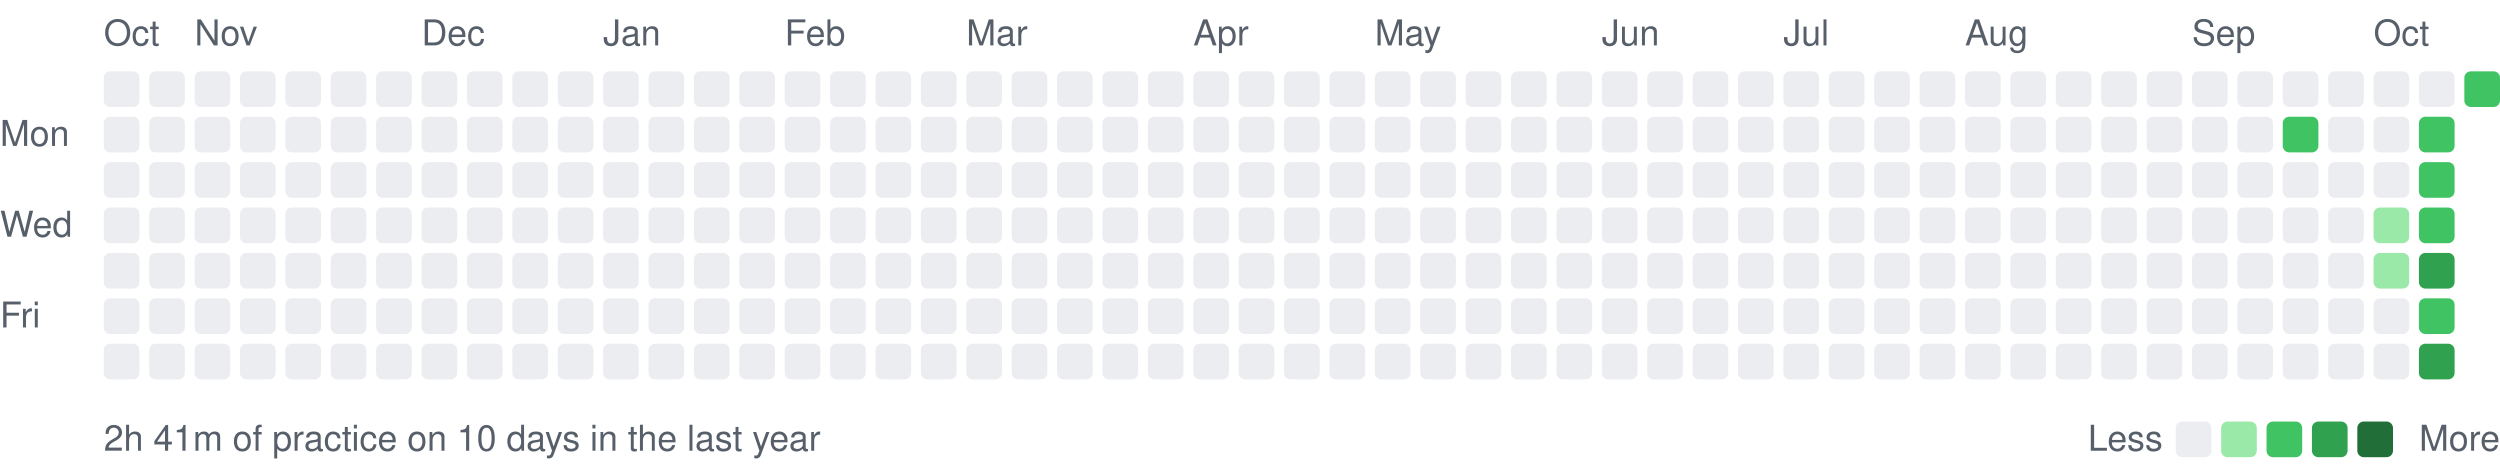
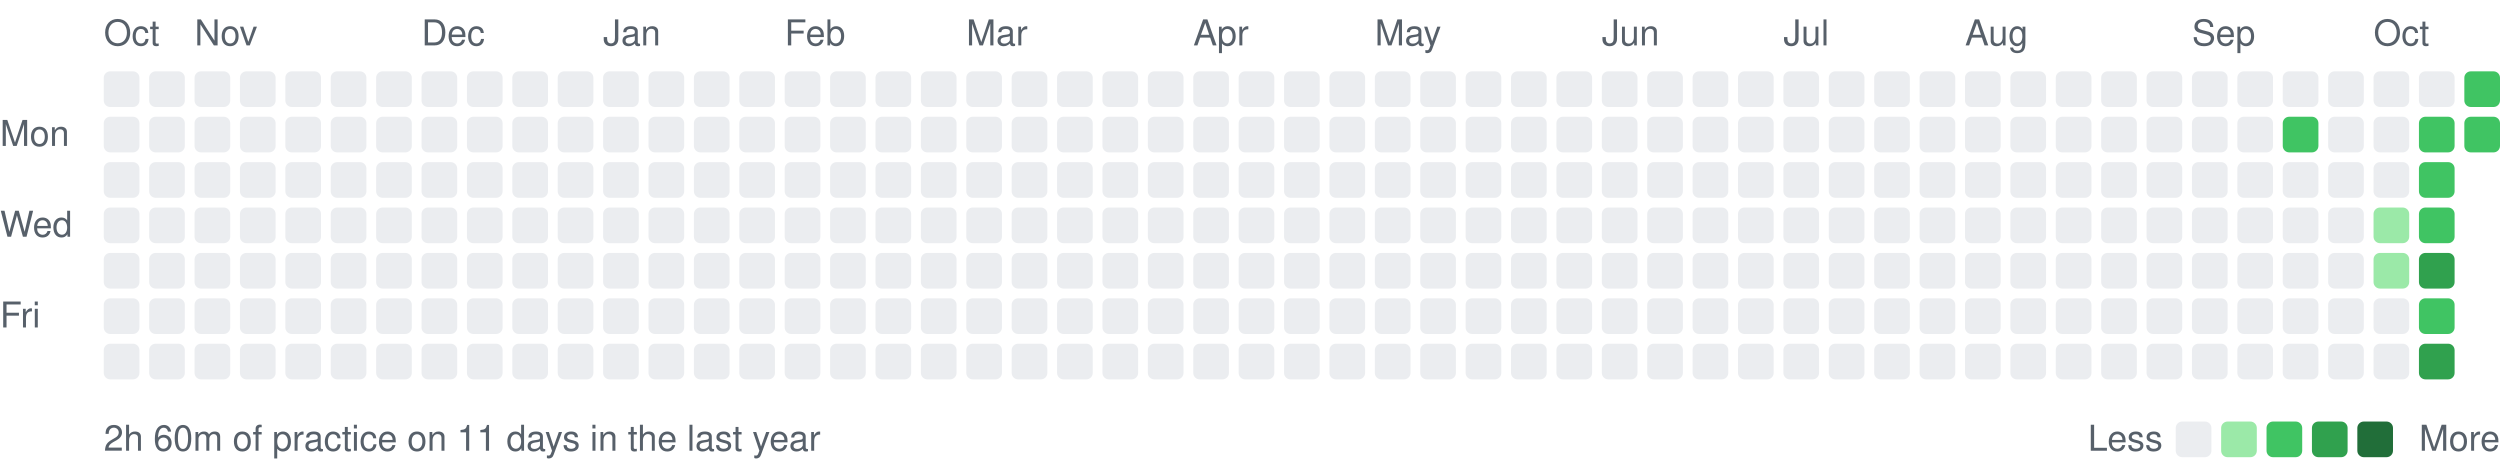
<svg xmlns="http://www.w3.org/2000/svg" width="771" height="145" viewBox="0 0 771 145" font-family="-apple-system, BlinkMacSystemFont, 'Segoe UI', Helvetica, Arial, sans-serif" font-size="11">
  <style>
.kc-t { fill: #57606a; }
.kc-h { fill: #24292f; }
.kc-g { stroke: #d0d7de; }
.kc-l0 { fill: #ebedf0; }
.kc-l1 { fill: #9be9a8; }
.kc-l2 { fill: #40c463; }
.kc-l3 { fill: #30a14e; }
.kc-l4 { fill: #216e39; }
.kc-line { stroke: #2da44e; }
.kc-dot { fill: #2da44e; }
@media (prefers-color-scheme: dark) {
:root:not([data-theme="light"]) .kc-t { fill: #8b949e; }
:root:not([data-theme="light"]) .kc-h { fill: #e6edf3; }
:root:not([data-theme="light"]) .kc-g { stroke: #30363d; }
:root:not([data-theme="light"]) .kc-l0 { fill: #262a31; }
:root:not([data-theme="light"]) .kc-l1 { fill: #0e4429; }
:root:not([data-theme="light"]) .kc-l2 { fill: #006d32; }
:root:not([data-theme="light"]) .kc-l3 { fill: #26a641; }
:root:not([data-theme="light"]) .kc-l4 { fill: #39d353; }
:root:not([data-theme="light"]) .kc-line { stroke: #3fb950; }
:root:not([data-theme="light"]) .kc-dot { fill: #3fb950; }
}
:root[data-theme="dark"] .kc-t { fill: #8b949e; }
:root[data-theme="dark"] .kc-h { fill: #e6edf3; }
:root[data-theme="dark"] .kc-g { stroke: #30363d; }
:root[data-theme="dark"] .kc-l0 { fill: #262a31; }
:root[data-theme="dark"] .kc-l1 { fill: #0e4429; }
:root[data-theme="dark"] .kc-l2 { fill: #006d32; }
:root[data-theme="dark"] .kc-l3 { fill: #26a641; }
:root[data-theme="dark"] .kc-l4 { fill: #39d353; }
:root[data-theme="dark"] .kc-line { stroke: #3fb950; }
:root[data-theme="dark"] .kc-dot { fill: #3fb950; }
</style>
  <text class="kc-t" x="32" y="14">Oct</text>
  <text class="kc-t" x="60" y="14">Nov</text>
  <text class="kc-t" x="130" y="14">Dec</text>
  <text class="kc-t" x="186" y="14">Jan</text>
  <text class="kc-t" x="242" y="14">Feb</text>
  <text class="kc-t" x="298" y="14">Mar</text>
  <text class="kc-t" x="368" y="14">Apr</text>
  <text class="kc-t" x="424" y="14">May</text>
  <text class="kc-t" x="494" y="14">Jun</text>
  <text class="kc-t" x="550" y="14">Jul</text>
  <text class="kc-t" x="606" y="14">Aug</text>
  <text class="kc-t" x="676" y="14">Sep</text>
  <text class="kc-t" x="732" y="14">Oct</text>
  <text class="kc-t" x="0" y="45">Mon</text>
  <text class="kc-t" x="0" y="73">Wed</text>
  <text class="kc-t" x="0" y="101">Fri</text>
  <rect class="kc-l0" x="32" y="22" width="11" height="11" rx="2" />
  <rect class="kc-l0" x="32" y="36" width="11" height="11" rx="2" />
  <rect class="kc-l0" x="32" y="50" width="11" height="11" rx="2" />
  <rect class="kc-l0" x="32" y="64" width="11" height="11" rx="2" />
  <rect class="kc-l0" x="32" y="78" width="11" height="11" rx="2" />
  <rect class="kc-l0" x="32" y="92" width="11" height="11" rx="2" />
  <rect class="kc-l0" x="32" y="106" width="11" height="11" rx="2" />
  <rect class="kc-l0" x="46" y="22" width="11" height="11" rx="2" />
  <rect class="kc-l0" x="46" y="36" width="11" height="11" rx="2" />
  <rect class="kc-l0" x="46" y="50" width="11" height="11" rx="2" />
  <rect class="kc-l0" x="46" y="64" width="11" height="11" rx="2" />
  <rect class="kc-l0" x="46" y="78" width="11" height="11" rx="2" />
  <rect class="kc-l0" x="46" y="92" width="11" height="11" rx="2" />
  <rect class="kc-l0" x="46" y="106" width="11" height="11" rx="2" />
  <rect class="kc-l0" x="60" y="22" width="11" height="11" rx="2" />
  <rect class="kc-l0" x="60" y="36" width="11" height="11" rx="2" />
  <rect class="kc-l0" x="60" y="50" width="11" height="11" rx="2" />
  <rect class="kc-l0" x="60" y="64" width="11" height="11" rx="2" />
  <rect class="kc-l0" x="60" y="78" width="11" height="11" rx="2" />
  <rect class="kc-l0" x="60" y="92" width="11" height="11" rx="2" />
  <rect class="kc-l0" x="60" y="106" width="11" height="11" rx="2" />
  <rect class="kc-l0" x="74" y="22" width="11" height="11" rx="2" />
  <rect class="kc-l0" x="74" y="36" width="11" height="11" rx="2" />
  <rect class="kc-l0" x="74" y="50" width="11" height="11" rx="2" />
  <rect class="kc-l0" x="74" y="64" width="11" height="11" rx="2" />
  <rect class="kc-l0" x="74" y="78" width="11" height="11" rx="2" />
  <rect class="kc-l0" x="74" y="92" width="11" height="11" rx="2" />
  <rect class="kc-l0" x="74" y="106" width="11" height="11" rx="2" />
  <rect class="kc-l0" x="88" y="22" width="11" height="11" rx="2" />
  <rect class="kc-l0" x="88" y="36" width="11" height="11" rx="2" />
  <rect class="kc-l0" x="88" y="50" width="11" height="11" rx="2" />
  <rect class="kc-l0" x="88" y="64" width="11" height="11" rx="2" />
  <rect class="kc-l0" x="88" y="78" width="11" height="11" rx="2" />
  <rect class="kc-l0" x="88" y="92" width="11" height="11" rx="2" />
  <rect class="kc-l0" x="88" y="106" width="11" height="11" rx="2" />
  <rect class="kc-l0" x="102" y="22" width="11" height="11" rx="2" />
  <rect class="kc-l0" x="102" y="36" width="11" height="11" rx="2" />
  <rect class="kc-l0" x="102" y="50" width="11" height="11" rx="2" />
  <rect class="kc-l0" x="102" y="64" width="11" height="11" rx="2" />
  <rect class="kc-l0" x="102" y="78" width="11" height="11" rx="2" />
  <rect class="kc-l0" x="102" y="92" width="11" height="11" rx="2" />
  <rect class="kc-l0" x="102" y="106" width="11" height="11" rx="2" />
  <rect class="kc-l0" x="116" y="22" width="11" height="11" rx="2" />
  <rect class="kc-l0" x="116" y="36" width="11" height="11" rx="2" />
  <rect class="kc-l0" x="116" y="50" width="11" height="11" rx="2" />
  <rect class="kc-l0" x="116" y="64" width="11" height="11" rx="2" />
  <rect class="kc-l0" x="116" y="78" width="11" height="11" rx="2" />
  <rect class="kc-l0" x="116" y="92" width="11" height="11" rx="2" />
  <rect class="kc-l0" x="116" y="106" width="11" height="11" rx="2" />
  <rect class="kc-l0" x="130" y="22" width="11" height="11" rx="2" />
  <rect class="kc-l0" x="130" y="36" width="11" height="11" rx="2" />
  <rect class="kc-l0" x="130" y="50" width="11" height="11" rx="2" />
  <rect class="kc-l0" x="130" y="64" width="11" height="11" rx="2" />
  <rect class="kc-l0" x="130" y="78" width="11" height="11" rx="2" />
  <rect class="kc-l0" x="130" y="92" width="11" height="11" rx="2" />
  <rect class="kc-l0" x="130" y="106" width="11" height="11" rx="2" />
  <rect class="kc-l0" x="144" y="22" width="11" height="11" rx="2" />
  <rect class="kc-l0" x="144" y="36" width="11" height="11" rx="2" />
  <rect class="kc-l0" x="144" y="50" width="11" height="11" rx="2" />
  <rect class="kc-l0" x="144" y="64" width="11" height="11" rx="2" />
  <rect class="kc-l0" x="144" y="78" width="11" height="11" rx="2" />
  <rect class="kc-l0" x="144" y="92" width="11" height="11" rx="2" />
  <rect class="kc-l0" x="144" y="106" width="11" height="11" rx="2" />
  <rect class="kc-l0" x="158" y="22" width="11" height="11" rx="2" />
  <rect class="kc-l0" x="158" y="36" width="11" height="11" rx="2" />
  <rect class="kc-l0" x="158" y="50" width="11" height="11" rx="2" />
  <rect class="kc-l0" x="158" y="64" width="11" height="11" rx="2" />
  <rect class="kc-l0" x="158" y="78" width="11" height="11" rx="2" />
  <rect class="kc-l0" x="158" y="92" width="11" height="11" rx="2" />
  <rect class="kc-l0" x="158" y="106" width="11" height="11" rx="2" />
  <rect class="kc-l0" x="172" y="22" width="11" height="11" rx="2" />
  <rect class="kc-l0" x="172" y="36" width="11" height="11" rx="2" />
  <rect class="kc-l0" x="172" y="50" width="11" height="11" rx="2" />
  <rect class="kc-l0" x="172" y="64" width="11" height="11" rx="2" />
  <rect class="kc-l0" x="172" y="78" width="11" height="11" rx="2" />
  <rect class="kc-l0" x="172" y="92" width="11" height="11" rx="2" />
  <rect class="kc-l0" x="172" y="106" width="11" height="11" rx="2" />
  <rect class="kc-l0" x="186" y="22" width="11" height="11" rx="2" />
  <rect class="kc-l0" x="186" y="36" width="11" height="11" rx="2" />
  <rect class="kc-l0" x="186" y="50" width="11" height="11" rx="2" />
  <rect class="kc-l0" x="186" y="64" width="11" height="11" rx="2" />
  <rect class="kc-l0" x="186" y="78" width="11" height="11" rx="2" />
  <rect class="kc-l0" x="186" y="92" width="11" height="11" rx="2" />
  <rect class="kc-l0" x="186" y="106" width="11" height="11" rx="2" />
  <rect class="kc-l0" x="200" y="22" width="11" height="11" rx="2" />
  <rect class="kc-l0" x="200" y="36" width="11" height="11" rx="2" />
  <rect class="kc-l0" x="200" y="50" width="11" height="11" rx="2" />
  <rect class="kc-l0" x="200" y="64" width="11" height="11" rx="2" />
  <rect class="kc-l0" x="200" y="78" width="11" height="11" rx="2" />
  <rect class="kc-l0" x="200" y="92" width="11" height="11" rx="2" />
  <rect class="kc-l0" x="200" y="106" width="11" height="11" rx="2" />
  <rect class="kc-l0" x="214" y="22" width="11" height="11" rx="2" />
  <rect class="kc-l0" x="214" y="36" width="11" height="11" rx="2" />
  <rect class="kc-l0" x="214" y="50" width="11" height="11" rx="2" />
  <rect class="kc-l0" x="214" y="64" width="11" height="11" rx="2" />
  <rect class="kc-l0" x="214" y="78" width="11" height="11" rx="2" />
  <rect class="kc-l0" x="214" y="92" width="11" height="11" rx="2" />
  <rect class="kc-l0" x="214" y="106" width="11" height="11" rx="2" />
  <rect class="kc-l0" x="228" y="22" width="11" height="11" rx="2" />
  <rect class="kc-l0" x="228" y="36" width="11" height="11" rx="2" />
  <rect class="kc-l0" x="228" y="50" width="11" height="11" rx="2" />
  <rect class="kc-l0" x="228" y="64" width="11" height="11" rx="2" />
  <rect class="kc-l0" x="228" y="78" width="11" height="11" rx="2" />
  <rect class="kc-l0" x="228" y="92" width="11" height="11" rx="2" />
  <rect class="kc-l0" x="228" y="106" width="11" height="11" rx="2" />
  <rect class="kc-l0" x="242" y="22" width="11" height="11" rx="2" />
  <rect class="kc-l0" x="242" y="36" width="11" height="11" rx="2" />
  <rect class="kc-l0" x="242" y="50" width="11" height="11" rx="2" />
  <rect class="kc-l0" x="242" y="64" width="11" height="11" rx="2" />
  <rect class="kc-l0" x="242" y="78" width="11" height="11" rx="2" />
  <rect class="kc-l0" x="242" y="92" width="11" height="11" rx="2" />
  <rect class="kc-l0" x="242" y="106" width="11" height="11" rx="2" />
  <rect class="kc-l0" x="256" y="22" width="11" height="11" rx="2" />
  <rect class="kc-l0" x="256" y="36" width="11" height="11" rx="2" />
  <rect class="kc-l0" x="256" y="50" width="11" height="11" rx="2" />
  <rect class="kc-l0" x="256" y="64" width="11" height="11" rx="2" />
  <rect class="kc-l0" x="256" y="78" width="11" height="11" rx="2" />
  <rect class="kc-l0" x="256" y="92" width="11" height="11" rx="2" />
  <rect class="kc-l0" x="256" y="106" width="11" height="11" rx="2" />
  <rect class="kc-l0" x="270" y="22" width="11" height="11" rx="2" />
  <rect class="kc-l0" x="270" y="36" width="11" height="11" rx="2" />
  <rect class="kc-l0" x="270" y="50" width="11" height="11" rx="2" />
  <rect class="kc-l0" x="270" y="64" width="11" height="11" rx="2" />
  <rect class="kc-l0" x="270" y="78" width="11" height="11" rx="2" />
  <rect class="kc-l0" x="270" y="92" width="11" height="11" rx="2" />
  <rect class="kc-l0" x="270" y="106" width="11" height="11" rx="2" />
  <rect class="kc-l0" x="284" y="22" width="11" height="11" rx="2" />
  <rect class="kc-l0" x="284" y="36" width="11" height="11" rx="2" />
  <rect class="kc-l0" x="284" y="50" width="11" height="11" rx="2" />
  <rect class="kc-l0" x="284" y="64" width="11" height="11" rx="2" />
  <rect class="kc-l0" x="284" y="78" width="11" height="11" rx="2" />
  <rect class="kc-l0" x="284" y="92" width="11" height="11" rx="2" />
  <rect class="kc-l0" x="284" y="106" width="11" height="11" rx="2" />
  <rect class="kc-l0" x="298" y="22" width="11" height="11" rx="2" />
  <rect class="kc-l0" x="298" y="36" width="11" height="11" rx="2" />
  <rect class="kc-l0" x="298" y="50" width="11" height="11" rx="2" />
  <rect class="kc-l0" x="298" y="64" width="11" height="11" rx="2" />
  <rect class="kc-l0" x="298" y="78" width="11" height="11" rx="2" />
  <rect class="kc-l0" x="298" y="92" width="11" height="11" rx="2" />
  <rect class="kc-l0" x="298" y="106" width="11" height="11" rx="2" />
  <rect class="kc-l0" x="312" y="22" width="11" height="11" rx="2" />
  <rect class="kc-l0" x="312" y="36" width="11" height="11" rx="2" />
  <rect class="kc-l0" x="312" y="50" width="11" height="11" rx="2" />
  <rect class="kc-l0" x="312" y="64" width="11" height="11" rx="2" />
  <rect class="kc-l0" x="312" y="78" width="11" height="11" rx="2" />
  <rect class="kc-l0" x="312" y="92" width="11" height="11" rx="2" />
  <rect class="kc-l0" x="312" y="106" width="11" height="11" rx="2" />
  <rect class="kc-l0" x="326" y="22" width="11" height="11" rx="2" />
  <rect class="kc-l0" x="326" y="36" width="11" height="11" rx="2" />
  <rect class="kc-l0" x="326" y="50" width="11" height="11" rx="2" />
  <rect class="kc-l0" x="326" y="64" width="11" height="11" rx="2" />
  <rect class="kc-l0" x="326" y="78" width="11" height="11" rx="2" />
  <rect class="kc-l0" x="326" y="92" width="11" height="11" rx="2" />
  <rect class="kc-l0" x="326" y="106" width="11" height="11" rx="2" />
  <rect class="kc-l0" x="340" y="22" width="11" height="11" rx="2" />
  <rect class="kc-l0" x="340" y="36" width="11" height="11" rx="2" />
  <rect class="kc-l0" x="340" y="50" width="11" height="11" rx="2" />
  <rect class="kc-l0" x="340" y="64" width="11" height="11" rx="2" />
  <rect class="kc-l0" x="340" y="78" width="11" height="11" rx="2" />
  <rect class="kc-l0" x="340" y="92" width="11" height="11" rx="2" />
  <rect class="kc-l0" x="340" y="106" width="11" height="11" rx="2" />
  <rect class="kc-l0" x="354" y="22" width="11" height="11" rx="2" />
  <rect class="kc-l0" x="354" y="36" width="11" height="11" rx="2" />
  <rect class="kc-l0" x="354" y="50" width="11" height="11" rx="2" />
  <rect class="kc-l0" x="354" y="64" width="11" height="11" rx="2" />
  <rect class="kc-l0" x="354" y="78" width="11" height="11" rx="2" />
  <rect class="kc-l0" x="354" y="92" width="11" height="11" rx="2" />
  <rect class="kc-l0" x="354" y="106" width="11" height="11" rx="2" />
  <rect class="kc-l0" x="368" y="22" width="11" height="11" rx="2" />
  <rect class="kc-l0" x="368" y="36" width="11" height="11" rx="2" />
  <rect class="kc-l0" x="368" y="50" width="11" height="11" rx="2" />
  <rect class="kc-l0" x="368" y="64" width="11" height="11" rx="2" />
  <rect class="kc-l0" x="368" y="78" width="11" height="11" rx="2" />
  <rect class="kc-l0" x="368" y="92" width="11" height="11" rx="2" />
  <rect class="kc-l0" x="368" y="106" width="11" height="11" rx="2" />
  <rect class="kc-l0" x="382" y="22" width="11" height="11" rx="2" />
  <rect class="kc-l0" x="382" y="36" width="11" height="11" rx="2" />
  <rect class="kc-l0" x="382" y="50" width="11" height="11" rx="2" />
  <rect class="kc-l0" x="382" y="64" width="11" height="11" rx="2" />
  <rect class="kc-l0" x="382" y="78" width="11" height="11" rx="2" />
  <rect class="kc-l0" x="382" y="92" width="11" height="11" rx="2" />
  <rect class="kc-l0" x="382" y="106" width="11" height="11" rx="2" />
  <rect class="kc-l0" x="396" y="22" width="11" height="11" rx="2" />
  <rect class="kc-l0" x="396" y="36" width="11" height="11" rx="2" />
  <rect class="kc-l0" x="396" y="50" width="11" height="11" rx="2" />
  <rect class="kc-l0" x="396" y="64" width="11" height="11" rx="2" />
  <rect class="kc-l0" x="396" y="78" width="11" height="11" rx="2" />
  <rect class="kc-l0" x="396" y="92" width="11" height="11" rx="2" />
  <rect class="kc-l0" x="396" y="106" width="11" height="11" rx="2" />
  <rect class="kc-l0" x="410" y="22" width="11" height="11" rx="2" />
  <rect class="kc-l0" x="410" y="36" width="11" height="11" rx="2" />
  <rect class="kc-l0" x="410" y="50" width="11" height="11" rx="2" />
  <rect class="kc-l0" x="410" y="64" width="11" height="11" rx="2" />
  <rect class="kc-l0" x="410" y="78" width="11" height="11" rx="2" />
  <rect class="kc-l0" x="410" y="92" width="11" height="11" rx="2" />
  <rect class="kc-l0" x="410" y="106" width="11" height="11" rx="2" />
  <rect class="kc-l0" x="424" y="22" width="11" height="11" rx="2" />
  <rect class="kc-l0" x="424" y="36" width="11" height="11" rx="2" />
  <rect class="kc-l0" x="424" y="50" width="11" height="11" rx="2" />
  <rect class="kc-l0" x="424" y="64" width="11" height="11" rx="2" />
  <rect class="kc-l0" x="424" y="78" width="11" height="11" rx="2" />
  <rect class="kc-l0" x="424" y="92" width="11" height="11" rx="2" />
  <rect class="kc-l0" x="424" y="106" width="11" height="11" rx="2" />
  <rect class="kc-l0" x="438" y="22" width="11" height="11" rx="2" />
  <rect class="kc-l0" x="438" y="36" width="11" height="11" rx="2" />
  <rect class="kc-l0" x="438" y="50" width="11" height="11" rx="2" />
  <rect class="kc-l0" x="438" y="64" width="11" height="11" rx="2" />
  <rect class="kc-l0" x="438" y="78" width="11" height="11" rx="2" />
  <rect class="kc-l0" x="438" y="92" width="11" height="11" rx="2" />
  <rect class="kc-l0" x="438" y="106" width="11" height="11" rx="2" />
  <rect class="kc-l0" x="452" y="22" width="11" height="11" rx="2" />
  <rect class="kc-l0" x="452" y="36" width="11" height="11" rx="2" />
  <rect class="kc-l0" x="452" y="50" width="11" height="11" rx="2" />
  <rect class="kc-l0" x="452" y="64" width="11" height="11" rx="2" />
  <rect class="kc-l0" x="452" y="78" width="11" height="11" rx="2" />
  <rect class="kc-l0" x="452" y="92" width="11" height="11" rx="2" />
  <rect class="kc-l0" x="452" y="106" width="11" height="11" rx="2" />
  <rect class="kc-l0" x="466" y="22" width="11" height="11" rx="2" />
  <rect class="kc-l0" x="466" y="36" width="11" height="11" rx="2" />
  <rect class="kc-l0" x="466" y="50" width="11" height="11" rx="2" />
  <rect class="kc-l0" x="466" y="64" width="11" height="11" rx="2" />
  <rect class="kc-l0" x="466" y="78" width="11" height="11" rx="2" />
  <rect class="kc-l0" x="466" y="92" width="11" height="11" rx="2" />
  <rect class="kc-l0" x="466" y="106" width="11" height="11" rx="2" />
  <rect class="kc-l0" x="480" y="22" width="11" height="11" rx="2" />
  <rect class="kc-l0" x="480" y="36" width="11" height="11" rx="2" />
  <rect class="kc-l0" x="480" y="50" width="11" height="11" rx="2" />
  <rect class="kc-l0" x="480" y="64" width="11" height="11" rx="2" />
  <rect class="kc-l0" x="480" y="78" width="11" height="11" rx="2" />
  <rect class="kc-l0" x="480" y="92" width="11" height="11" rx="2" />
  <rect class="kc-l0" x="480" y="106" width="11" height="11" rx="2" />
  <rect class="kc-l0" x="494" y="22" width="11" height="11" rx="2" />
  <rect class="kc-l0" x="494" y="36" width="11" height="11" rx="2" />
  <rect class="kc-l0" x="494" y="50" width="11" height="11" rx="2" />
  <rect class="kc-l0" x="494" y="64" width="11" height="11" rx="2" />
  <rect class="kc-l0" x="494" y="78" width="11" height="11" rx="2" />
  <rect class="kc-l0" x="494" y="92" width="11" height="11" rx="2" />
  <rect class="kc-l0" x="494" y="106" width="11" height="11" rx="2" />
  <rect class="kc-l0" x="508" y="22" width="11" height="11" rx="2" />
  <rect class="kc-l0" x="508" y="36" width="11" height="11" rx="2" />
  <rect class="kc-l0" x="508" y="50" width="11" height="11" rx="2" />
  <rect class="kc-l0" x="508" y="64" width="11" height="11" rx="2" />
  <rect class="kc-l0" x="508" y="78" width="11" height="11" rx="2" />
  <rect class="kc-l0" x="508" y="92" width="11" height="11" rx="2" />
  <rect class="kc-l0" x="508" y="106" width="11" height="11" rx="2" />
  <rect class="kc-l0" x="522" y="22" width="11" height="11" rx="2" />
  <rect class="kc-l0" x="522" y="36" width="11" height="11" rx="2" />
  <rect class="kc-l0" x="522" y="50" width="11" height="11" rx="2" />
  <rect class="kc-l0" x="522" y="64" width="11" height="11" rx="2" />
  <rect class="kc-l0" x="522" y="78" width="11" height="11" rx="2" />
  <rect class="kc-l0" x="522" y="92" width="11" height="11" rx="2" />
  <rect class="kc-l0" x="522" y="106" width="11" height="11" rx="2" />
  <rect class="kc-l0" x="536" y="22" width="11" height="11" rx="2" />
  <rect class="kc-l0" x="536" y="36" width="11" height="11" rx="2" />
  <rect class="kc-l0" x="536" y="50" width="11" height="11" rx="2" />
  <rect class="kc-l0" x="536" y="64" width="11" height="11" rx="2" />
  <rect class="kc-l0" x="536" y="78" width="11" height="11" rx="2" />
  <rect class="kc-l0" x="536" y="92" width="11" height="11" rx="2" />
  <rect class="kc-l0" x="536" y="106" width="11" height="11" rx="2" />
  <rect class="kc-l0" x="550" y="22" width="11" height="11" rx="2" />
  <rect class="kc-l0" x="550" y="36" width="11" height="11" rx="2" />
  <rect class="kc-l0" x="550" y="50" width="11" height="11" rx="2" />
  <rect class="kc-l0" x="550" y="64" width="11" height="11" rx="2" />
  <rect class="kc-l0" x="550" y="78" width="11" height="11" rx="2" />
  <rect class="kc-l0" x="550" y="92" width="11" height="11" rx="2" />
  <rect class="kc-l0" x="550" y="106" width="11" height="11" rx="2" />
  <rect class="kc-l0" x="564" y="22" width="11" height="11" rx="2" />
  <rect class="kc-l0" x="564" y="36" width="11" height="11" rx="2" />
  <rect class="kc-l0" x="564" y="50" width="11" height="11" rx="2" />
  <rect class="kc-l0" x="564" y="64" width="11" height="11" rx="2" />
  <rect class="kc-l0" x="564" y="78" width="11" height="11" rx="2" />
  <rect class="kc-l0" x="564" y="92" width="11" height="11" rx="2" />
  <rect class="kc-l0" x="564" y="106" width="11" height="11" rx="2" />
  <rect class="kc-l0" x="578" y="22" width="11" height="11" rx="2" />
  <rect class="kc-l0" x="578" y="36" width="11" height="11" rx="2" />
  <rect class="kc-l0" x="578" y="50" width="11" height="11" rx="2" />
  <rect class="kc-l0" x="578" y="64" width="11" height="11" rx="2" />
  <rect class="kc-l0" x="578" y="78" width="11" height="11" rx="2" />
  <rect class="kc-l0" x="578" y="92" width="11" height="11" rx="2" />
  <rect class="kc-l0" x="578" y="106" width="11" height="11" rx="2" />
  <rect class="kc-l0" x="592" y="22" width="11" height="11" rx="2" />
  <rect class="kc-l0" x="592" y="36" width="11" height="11" rx="2" />
  <rect class="kc-l0" x="592" y="50" width="11" height="11" rx="2" />
  <rect class="kc-l0" x="592" y="64" width="11" height="11" rx="2" />
  <rect class="kc-l0" x="592" y="78" width="11" height="11" rx="2" />
  <rect class="kc-l0" x="592" y="92" width="11" height="11" rx="2" />
  <rect class="kc-l0" x="592" y="106" width="11" height="11" rx="2" />
  <rect class="kc-l0" x="606" y="22" width="11" height="11" rx="2" />
  <rect class="kc-l0" x="606" y="36" width="11" height="11" rx="2" />
  <rect class="kc-l0" x="606" y="50" width="11" height="11" rx="2" />
  <rect class="kc-l0" x="606" y="64" width="11" height="11" rx="2" />
  <rect class="kc-l0" x="606" y="78" width="11" height="11" rx="2" />
  <rect class="kc-l0" x="606" y="92" width="11" height="11" rx="2" />
  <rect class="kc-l0" x="606" y="106" width="11" height="11" rx="2" />
  <rect class="kc-l0" x="620" y="22" width="11" height="11" rx="2" />
  <rect class="kc-l0" x="620" y="36" width="11" height="11" rx="2" />
  <rect class="kc-l0" x="620" y="50" width="11" height="11" rx="2" />
  <rect class="kc-l0" x="620" y="64" width="11" height="11" rx="2" />
  <rect class="kc-l0" x="620" y="78" width="11" height="11" rx="2" />
  <rect class="kc-l0" x="620" y="92" width="11" height="11" rx="2" />
  <rect class="kc-l0" x="620" y="106" width="11" height="11" rx="2" />
  <rect class="kc-l0" x="634" y="22" width="11" height="11" rx="2" />
  <rect class="kc-l0" x="634" y="36" width="11" height="11" rx="2" />
  <rect class="kc-l0" x="634" y="50" width="11" height="11" rx="2" />
  <rect class="kc-l0" x="634" y="64" width="11" height="11" rx="2" />
  <rect class="kc-l0" x="634" y="78" width="11" height="11" rx="2" />
  <rect class="kc-l0" x="634" y="92" width="11" height="11" rx="2" />
  <rect class="kc-l0" x="634" y="106" width="11" height="11" rx="2" />
  <rect class="kc-l0" x="648" y="22" width="11" height="11" rx="2" />
  <rect class="kc-l0" x="648" y="36" width="11" height="11" rx="2" />
  <rect class="kc-l0" x="648" y="50" width="11" height="11" rx="2" />
  <rect class="kc-l0" x="648" y="64" width="11" height="11" rx="2" />
  <rect class="kc-l0" x="648" y="78" width="11" height="11" rx="2" />
  <rect class="kc-l0" x="648" y="92" width="11" height="11" rx="2" />
  <rect class="kc-l0" x="648" y="106" width="11" height="11" rx="2" />
  <rect class="kc-l0" x="662" y="22" width="11" height="11" rx="2" />
  <rect class="kc-l0" x="662" y="36" width="11" height="11" rx="2" />
  <rect class="kc-l0" x="662" y="50" width="11" height="11" rx="2" />
  <rect class="kc-l0" x="662" y="64" width="11" height="11" rx="2" />
  <rect class="kc-l0" x="662" y="78" width="11" height="11" rx="2" />
  <rect class="kc-l0" x="662" y="92" width="11" height="11" rx="2" />
  <rect class="kc-l0" x="662" y="106" width="11" height="11" rx="2" />
  <rect class="kc-l0" x="676" y="22" width="11" height="11" rx="2" />
  <rect class="kc-l0" x="676" y="36" width="11" height="11" rx="2" />
  <rect class="kc-l0" x="676" y="50" width="11" height="11" rx="2" />
  <rect class="kc-l0" x="676" y="64" width="11" height="11" rx="2" />
  <rect class="kc-l0" x="676" y="78" width="11" height="11" rx="2" />
  <rect class="kc-l0" x="676" y="92" width="11" height="11" rx="2" />
  <rect class="kc-l0" x="676" y="106" width="11" height="11" rx="2" />
  <rect class="kc-l0" x="690" y="22" width="11" height="11" rx="2" />
  <rect class="kc-l0" x="690" y="36" width="11" height="11" rx="2" />
  <rect class="kc-l0" x="690" y="50" width="11" height="11" rx="2" />
  <rect class="kc-l0" x="690" y="64" width="11" height="11" rx="2" />
  <rect class="kc-l0" x="690" y="78" width="11" height="11" rx="2" />
  <rect class="kc-l0" x="690" y="92" width="11" height="11" rx="2" />
  <rect class="kc-l0" x="690" y="106" width="11" height="11" rx="2" />
  <rect class="kc-l0" x="704" y="22" width="11" height="11" rx="2" />
  <rect class="kc-l2" x="704" y="36" width="11" height="11" rx="2" />
  <rect class="kc-l0" x="704" y="50" width="11" height="11" rx="2" />
  <rect class="kc-l0" x="704" y="64" width="11" height="11" rx="2" />
  <rect class="kc-l0" x="704" y="78" width="11" height="11" rx="2" />
  <rect class="kc-l0" x="704" y="92" width="11" height="11" rx="2" />
  <rect class="kc-l0" x="704" y="106" width="11" height="11" rx="2" />
  <rect class="kc-l0" x="718" y="22" width="11" height="11" rx="2" />
  <rect class="kc-l0" x="718" y="36" width="11" height="11" rx="2" />
  <rect class="kc-l0" x="718" y="50" width="11" height="11" rx="2" />
  <rect class="kc-l0" x="718" y="64" width="11" height="11" rx="2" />
  <rect class="kc-l0" x="718" y="78" width="11" height="11" rx="2" />
  <rect class="kc-l0" x="718" y="92" width="11" height="11" rx="2" />
  <rect class="kc-l0" x="718" y="106" width="11" height="11" rx="2" />
  <rect class="kc-l0" x="732" y="22" width="11" height="11" rx="2" />
  <rect class="kc-l0" x="732" y="36" width="11" height="11" rx="2" />
  <rect class="kc-l0" x="732" y="50" width="11" height="11" rx="2" />
  <rect class="kc-l1" x="732" y="64" width="11" height="11" rx="2" />
  <rect class="kc-l1" x="732" y="78" width="11" height="11" rx="2" />
  <rect class="kc-l0" x="732" y="92" width="11" height="11" rx="2" />
  <rect class="kc-l0" x="732" y="106" width="11" height="11" rx="2" />
  <rect class="kc-l0" x="746" y="22" width="11" height="11" rx="2" />
  <rect class="kc-l2" x="746" y="36" width="11" height="11" rx="2" />
  <rect class="kc-l2" x="746" y="50" width="11" height="11" rx="2" />
  <rect class="kc-l2" x="746" y="64" width="11" height="11" rx="2" />
  <rect class="kc-l3" x="746" y="78" width="11" height="11" rx="2" />
  <rect class="kc-l2" x="746" y="92" width="11" height="11" rx="2" />
  <rect class="kc-l3" x="746" y="106" width="11" height="11" rx="2" />
  <rect class="kc-l2" x="760" y="22" width="11" height="11" rx="2" />
-   <text class="kc-t" x="32" y="139">2h 41m of practice on 10 days in the last year</text>
+   <rect class="kc-l2" x="760" y="36" width="11" height="11" rx="2" />
+   <text class="kc-t" x="32" y="139">2h 60m of practice on 11 days in the last year</text>
  <text class="kc-t" x="667" y="139" text-anchor="end">Less</text>
  <rect class="kc-l0" x="671" y="130" width="11" height="11" rx="2" />
  <rect class="kc-l1" x="685" y="130" width="11" height="11" rx="2" />
  <rect class="kc-l2" x="699" y="130" width="11" height="11" rx="2" />
  <rect class="kc-l3" x="713" y="130" width="11" height="11" rx="2" />
  <rect class="kc-l4" x="727" y="130" width="11" height="11" rx="2" />
  <text class="kc-t" x="771" y="139" text-anchor="end">More</text>
</svg>
